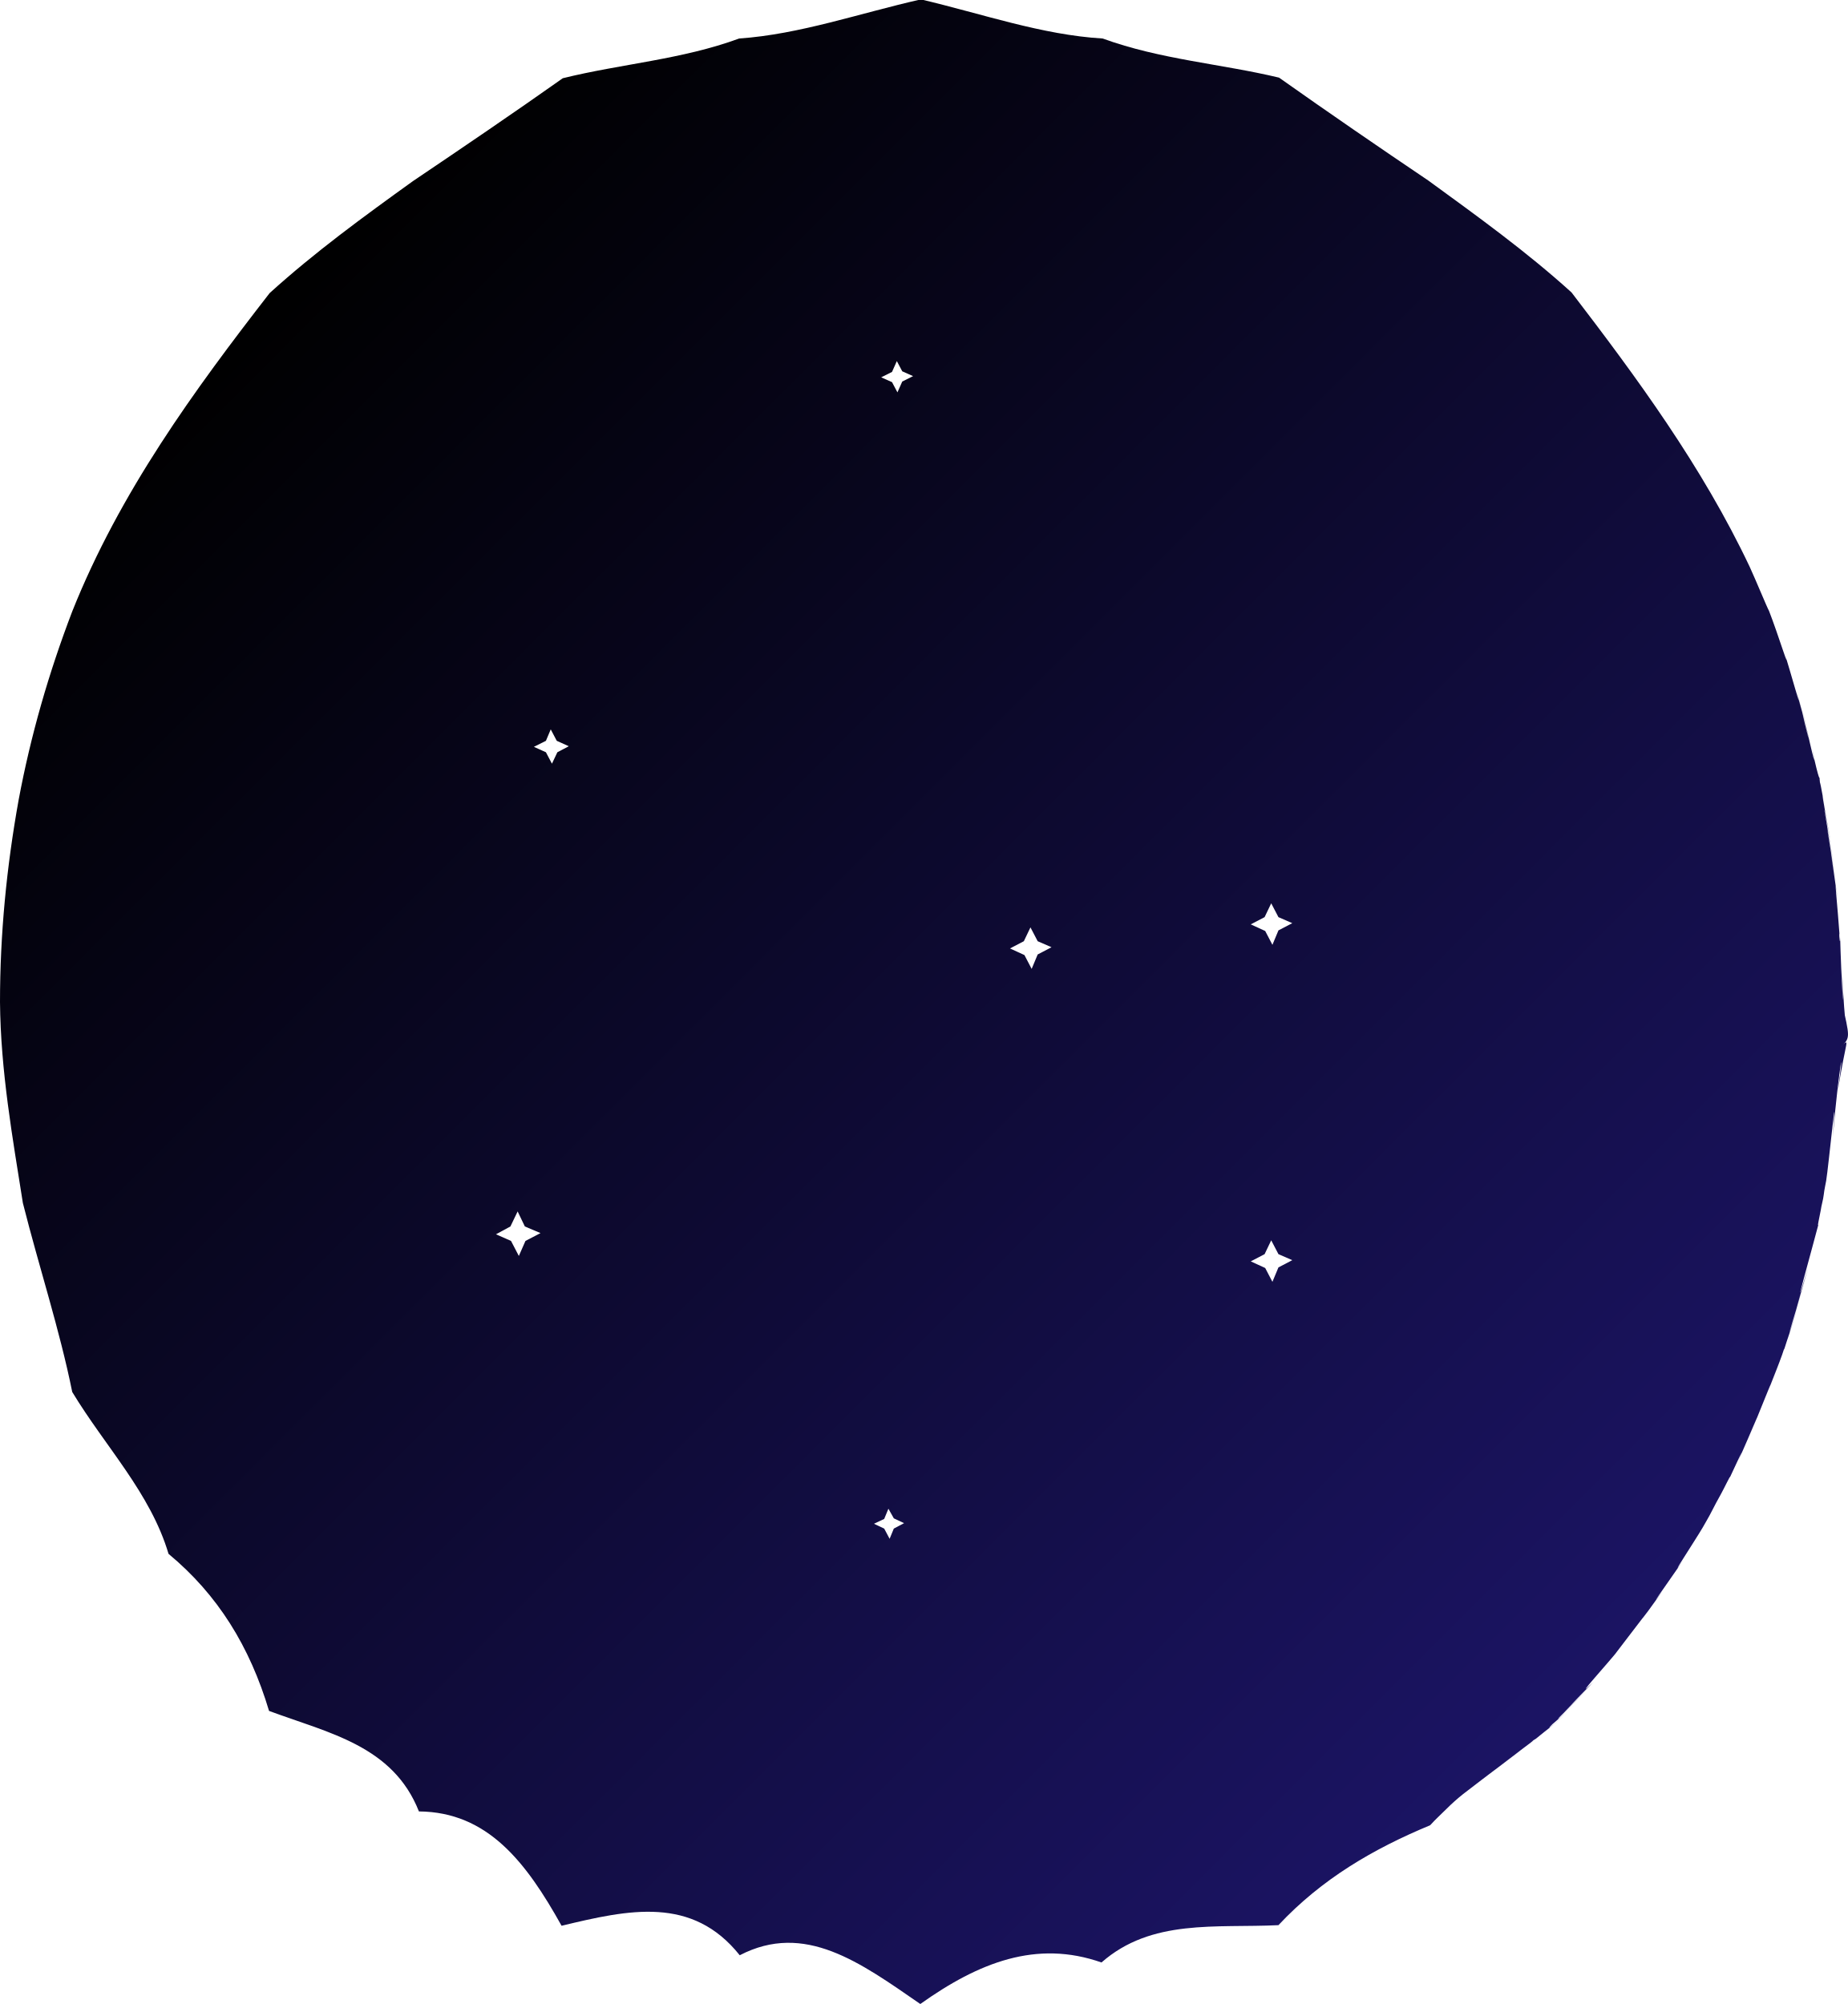
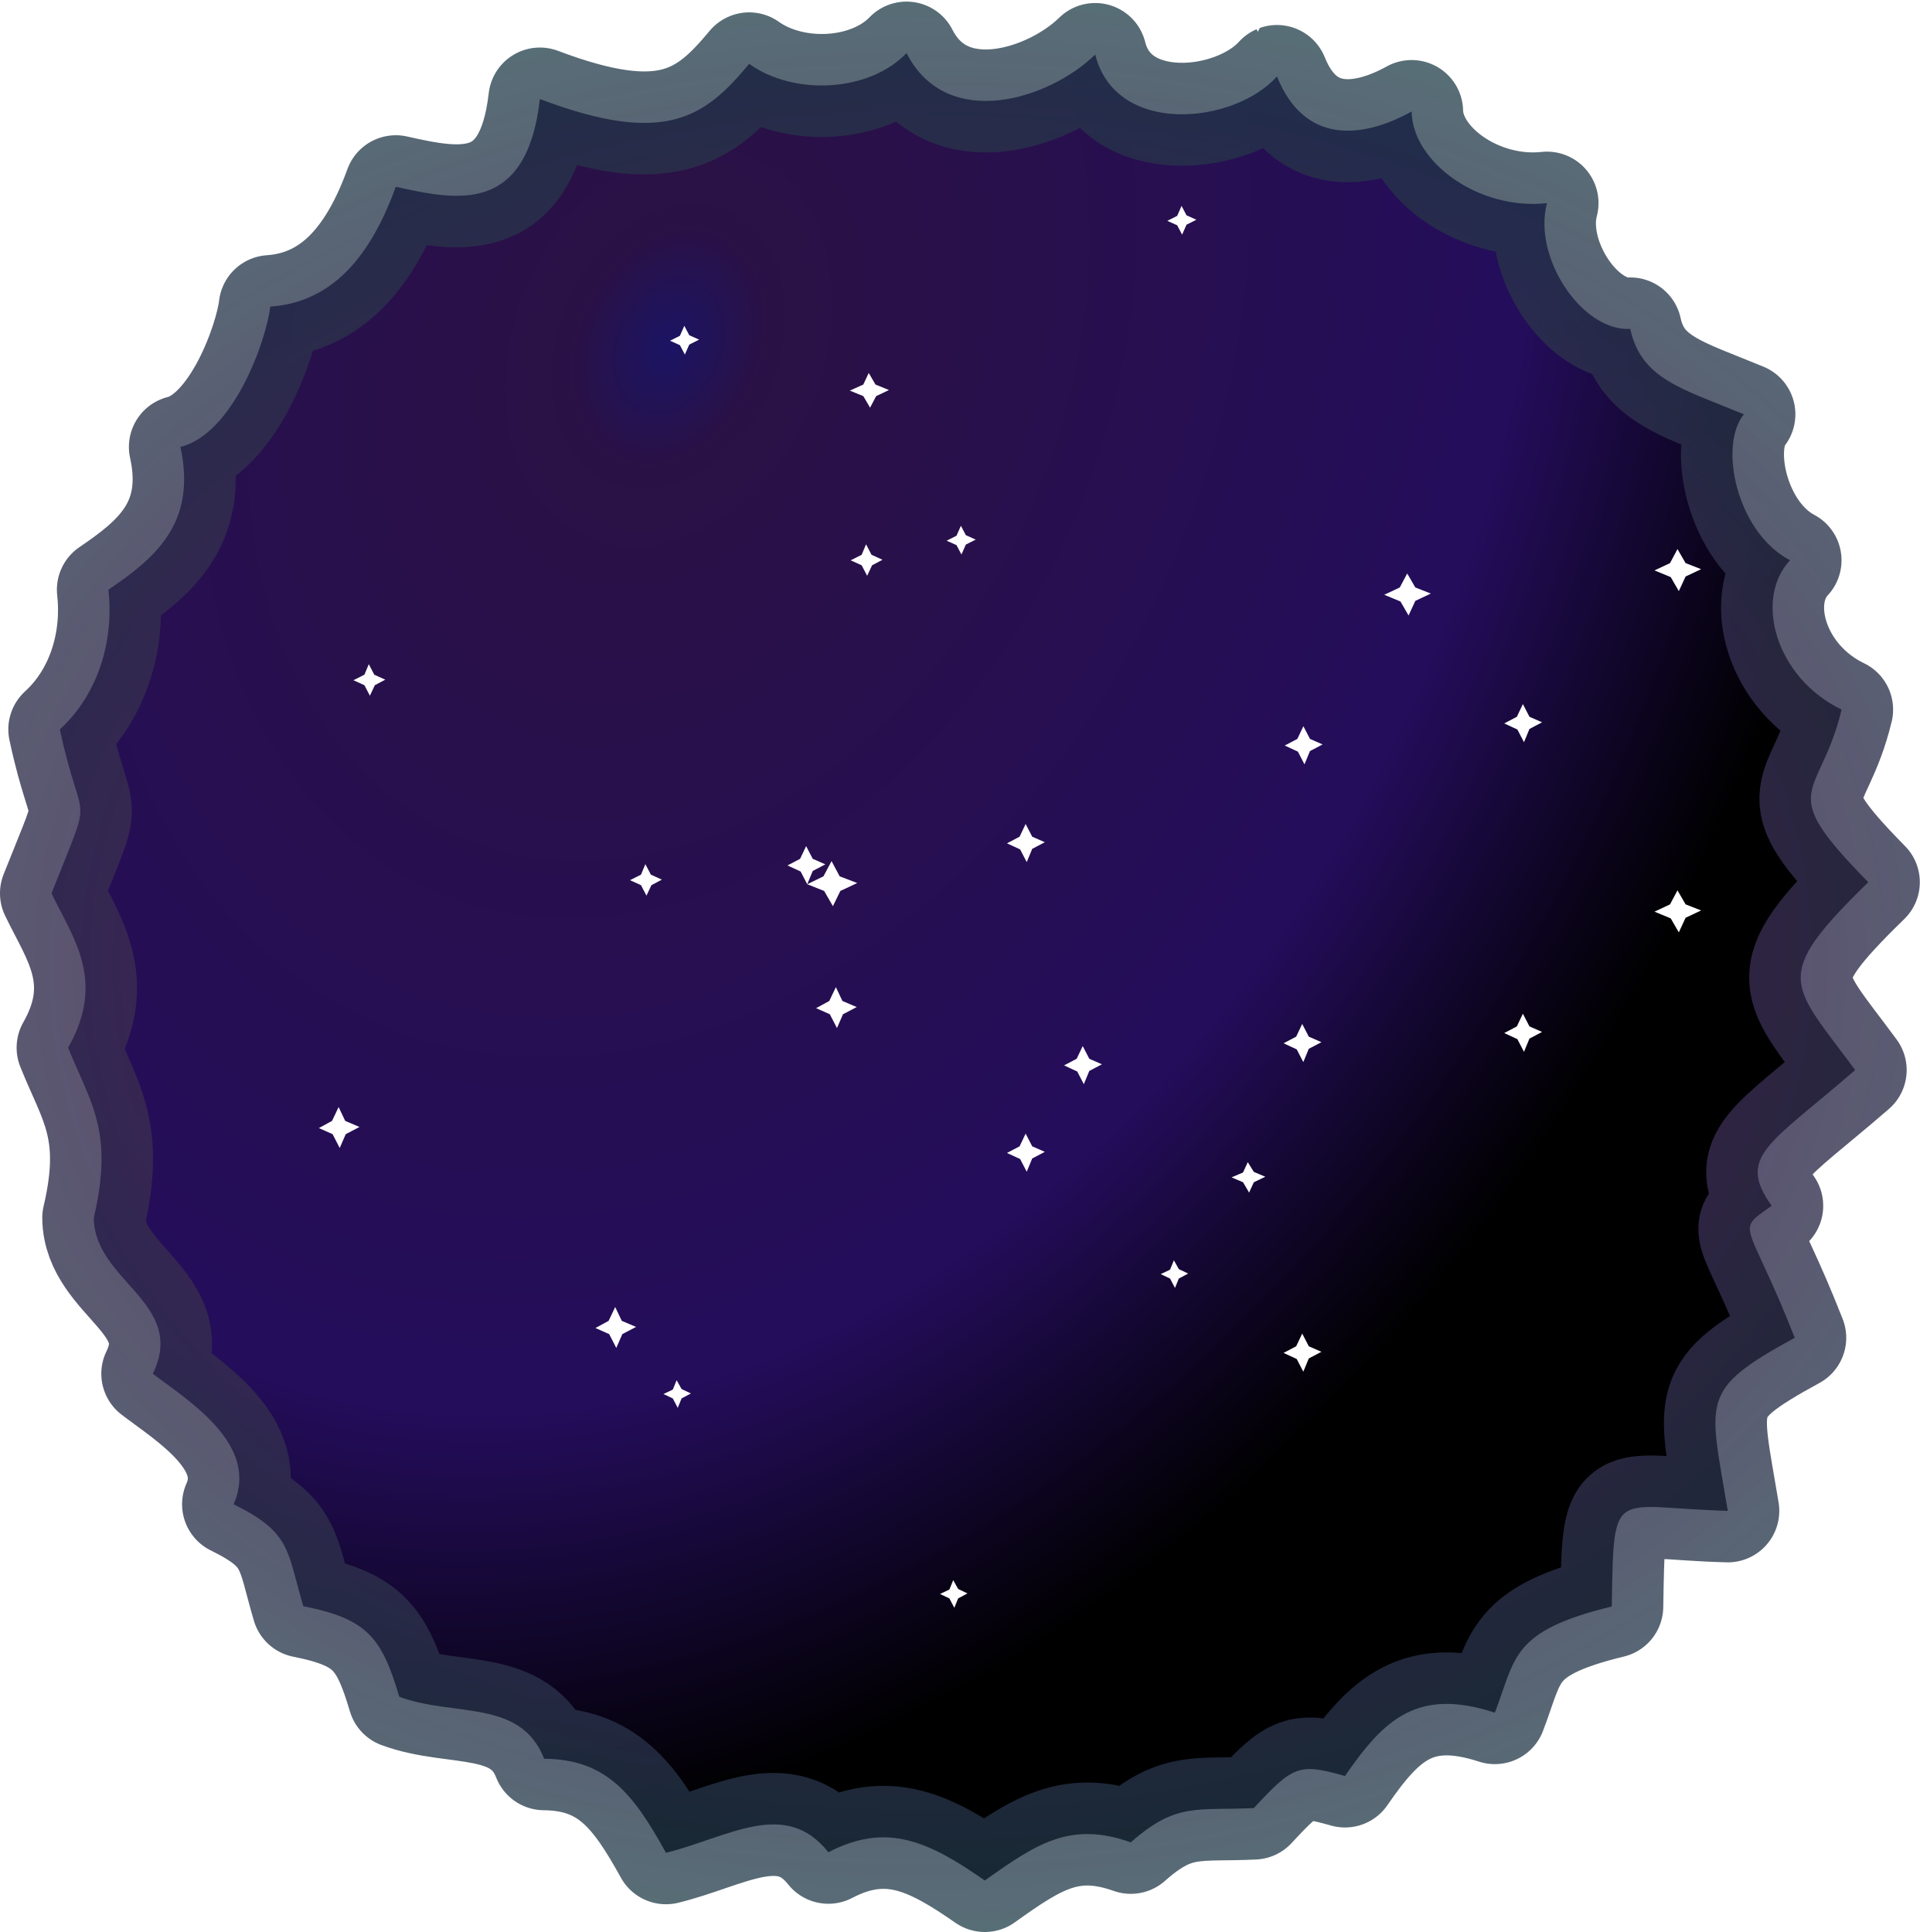
- <svg xmlns="http://www.w3.org/2000/svg" version="1.1" id="Layer_1" x="0px" y="0px" viewBox="0 0 307 333" style="enable-background:new 0 0 307 333;" xml:space="preserve">
-   <style type="text/css">
+ <svg xmlns="http://www.w3.org/2000/svg" xmlns:xlink="http://www.w3.org/1999/xlink" version="1.1" id="Layer_1" x="0px" y="0px" viewBox="0 0 255.022 256.688" xml:space="preserve" width="255.022" height="256.688">
+   <defs id="defs64">
+     <linearGradient gradientTransform="matrix(1,0,0,-1,0,450.5197)" y2="396.98" x2="40.04" y1="171.045" x1="265.975" gradientUnits="userSpaceOnUse" id="linearGradient2966">
+       <stop id="stop2962" style="stop-color:#6d1464;stop-opacity:1" offset="0" />
+       <stop id="stop2964" style="stop-color:#00453b;stop-opacity:0.659" offset="1" />
+     </linearGradient>
+     <linearGradient gradientTransform="matrix(1,0,0,-1,0,450.5197)" y2="396.98" x2="40.04" y1="171.045" x1="265.975" gradientUnits="userSpaceOnUse" id="linearGradient2460">
+       <stop id="stop2456" style="stop-color:#1B1464" offset="0" />
+       <stop offset="0.081" style="stop-color:#2a1145;stop-opacity:1" id="stop2462" />
+       <stop id="stop2464" style="stop-color:#240d5b;stop-opacity:1" offset="0.711" />
+       <stop id="stop2458" style="stop-color:#000000" offset="1" />
+     </linearGradient>
+     <radialGradient xlink:href="#hole_1_" id="radialGradient2426" cx="131.225" cy="101.468" fx="131.225" fy="101.468" r="153.512" gradientTransform="matrix(-0.5744715,1.024857,-0.9463861,-0.5304921,302.6372,15.29065)" gradientUnits="userSpaceOnUse" />
+     <radialGradient xlink:href="#linearGradient2460" id="radialGradient2454" gradientUnits="userSpaceOnUse" gradientTransform="matrix(-0.5371911,1.231317,-0.9143756,-0.4051633,260.6622,-0.7240118)" cx="111.812" cy="140.136" fx="111.812" fy="140.136" r="153.512" />
+     <linearGradient id="linearGradient2601" gradientUnits="userSpaceOnUse" x1="5991.587" y1="-9718.235" x2="6097.547" y2="-9718.235" gradientTransform="matrix(-0.05,0,0,0.05,450.7193,548.5168)">
+       <stop offset="0" style="stop-color:#FFFFFF" id="stop10-0" />
+       <stop offset="1" style="stop-color:#FFFFFF" id="stop12-7" />
+     </linearGradient>
+     <linearGradient id="linearGradient2605" gradientUnits="userSpaceOnUse" x1="88.74" y1="326.485" x2="94.51" y2="326.485" gradientTransform="matrix(1,0,0,-1,0,450.5197)">
+       <stop offset="0" style="stop-color:#FFFFFF" id="stop17-3" />
+       <stop offset="1" style="stop-color:#FFFFFF" id="stop19-9" />
+     </linearGradient>
+     <linearGradient id="linearGradient2609" gradientUnits="userSpaceOnUse" x1="207.84" y1="241.01" x2="214.74" y2="241.01" gradientTransform="matrix(1,0,0,-1,0,450.5197)">
+       <stop offset="0" style="stop-color:#FFFFFF" id="stop24-3" />
+       <stop offset="1" style="stop-color:#FFFFFF" id="stop26-4" />
+     </linearGradient>
+     <linearGradient id="linearGradient2613" gradientUnits="userSpaceOnUse" x1="207.84" y1="297.01" x2="214.74" y2="297.01" gradientTransform="matrix(1,0,0,-1,0,450.5197)">
+       <stop offset="0" style="stop-color:#FFFFFF" id="stop31-5" />
+       <stop offset="1" style="stop-color:#FFFFFF" id="stop33-4" />
+     </linearGradient>
+     <linearGradient id="linearGradient2617" gradientUnits="userSpaceOnUse" x1="167.84" y1="293.01" x2="174.74" y2="293.01" gradientTransform="matrix(1,0,0,-1,0,450.5197)">
+       <stop offset="0" style="stop-color:#FFFFFF" id="stop38-0" />
+       <stop offset="1" style="stop-color:#FFFFFF" id="stop40-3" />
+     </linearGradient>
+     <linearGradient id="linearGradient2621" gradientUnits="userSpaceOnUse" x1="82.38" y1="245.54" x2="89.78" y2="245.54" gradientTransform="matrix(1,0,0,-1,0,450.5197)">
+       <stop offset="0" style="stop-color:#FFFFFF" id="stop45-0" />
+       <stop offset="1" style="stop-color:#FFFFFF" id="stop47-6" />
+     </linearGradient>
+     <linearGradient id="linearGradient2625" gradientUnits="userSpaceOnUse" x1="145.21" y1="197.36" x2="150.19" y2="197.36" gradientTransform="matrix(1,0,0,-1,0,450.5197)">
+       <stop offset="0" style="stop-color:#FFFFFF" id="stop52-6" />
+       <stop offset="1" style="stop-color:#FFFFFF" id="stop54-6" />
+     </linearGradient>
+     <linearGradient xlink:href="#SVGID_1_" id="linearGradient2656" gradientUnits="userSpaceOnUse" gradientTransform="matrix(-0.05,0,0,0.05,450.7193,548.5168)" x1="5991.587" y1="-9718.235" x2="6097.547" y2="-9718.235" />
+     <linearGradient xlink:href="#SVGID_2_" id="linearGradient2658" gradientUnits="userSpaceOnUse" gradientTransform="matrix(1,0,0,-1,0,450.5197)" x1="88.74" y1="326.485" x2="94.51" y2="326.485" />
+     <linearGradient xlink:href="#SVGID_3_" id="linearGradient2660" gradientUnits="userSpaceOnUse" gradientTransform="matrix(1,0,0,-1,0,450.5197)" x1="207.84" y1="241.01" x2="214.74" y2="241.01" />
+     <linearGradient xlink:href="#SVGID_4_" id="linearGradient2662" gradientUnits="userSpaceOnUse" gradientTransform="matrix(1,0,0,-1,0,450.5197)" x1="207.84" y1="297.01" x2="214.74" y2="297.01" />
+     <linearGradient xlink:href="#SVGID_5_" id="linearGradient2664" gradientUnits="userSpaceOnUse" gradientTransform="matrix(1,0,0,-1,0,450.5197)" x1="167.84" y1="293.01" x2="174.74" y2="293.01" />
+     <linearGradient xlink:href="#SVGID_6_" id="linearGradient2666" gradientUnits="userSpaceOnUse" gradientTransform="matrix(1,0,0,-1,0,450.5197)" x1="82.38" y1="245.54" x2="89.78" y2="245.54" />
+     <linearGradient xlink:href="#SVGID_7_" id="linearGradient2668" gradientUnits="userSpaceOnUse" gradientTransform="matrix(1,0,0,-1,0,450.5197)" x1="145.21" y1="197.36" x2="150.19" y2="197.36" />
+     <linearGradient xlink:href="#SVGID_1_" id="linearGradient2760" gradientUnits="userSpaceOnUse" gradientTransform="matrix(-0.05,0,0,0.05,450.7193,548.5168)" x1="5991.587" y1="-9718.235" x2="6097.547" y2="-9718.235" />
+     <linearGradient xlink:href="#SVGID_2_" id="linearGradient2762" gradientUnits="userSpaceOnUse" gradientTransform="matrix(1,0,0,-1,0,450.5197)" x1="88.74" y1="326.485" x2="94.51" y2="326.485" />
+     <linearGradient xlink:href="#SVGID_3_" id="linearGradient2764" gradientUnits="userSpaceOnUse" gradientTransform="matrix(1,0,0,-1,0,450.5197)" x1="207.84" y1="241.01" x2="214.74" y2="241.01" />
+     <linearGradient xlink:href="#SVGID_4_" id="linearGradient2766" gradientUnits="userSpaceOnUse" gradientTransform="matrix(1,0,0,-1,0,450.5197)" x1="207.84" y1="297.01" x2="214.74" y2="297.01" />
+     <linearGradient xlink:href="#SVGID_5_" id="linearGradient2768" gradientUnits="userSpaceOnUse" gradientTransform="matrix(1,0,0,-1,0,450.5197)" x1="167.84" y1="293.01" x2="174.74" y2="293.01" />
+     <linearGradient xlink:href="#SVGID_6_" id="linearGradient2770" gradientUnits="userSpaceOnUse" gradientTransform="matrix(1,0,0,-1,0,450.5197)" x1="82.38" y1="245.54" x2="89.78" y2="245.54" />
+     <linearGradient xlink:href="#SVGID_7_" id="linearGradient2772" gradientUnits="userSpaceOnUse" gradientTransform="matrix(1,0,0,-1,0,450.5197)" x1="145.21" y1="197.36" x2="150.19" y2="197.36" />
+     <linearGradient xlink:href="#linearGradient2601" id="linearGradient2864" gradientUnits="userSpaceOnUse" gradientTransform="matrix(-0.05,0,0,0.05,450.7193,548.5168)" x1="5991.587" y1="-9718.235" x2="6097.547" y2="-9718.235" />
+     <linearGradient xlink:href="#linearGradient2605" id="linearGradient2866" gradientUnits="userSpaceOnUse" gradientTransform="matrix(1,0,0,-1,0,450.5197)" x1="88.74" y1="326.485" x2="94.51" y2="326.485" />
+     <linearGradient xlink:href="#linearGradient2609" id="linearGradient2868" gradientUnits="userSpaceOnUse" gradientTransform="matrix(1,0,0,-1,0,450.5197)" x1="207.84" y1="241.01" x2="214.74" y2="241.01" />
+     <linearGradient xlink:href="#linearGradient2613" id="linearGradient2870" gradientUnits="userSpaceOnUse" gradientTransform="matrix(1,0,0,-1,0,450.5197)" x1="207.84" y1="297.01" x2="214.74" y2="297.01" />
+     <linearGradient xlink:href="#linearGradient2617" id="linearGradient2872" gradientUnits="userSpaceOnUse" gradientTransform="matrix(1,0,0,-1,0,450.5197)" x1="167.84" y1="293.01" x2="174.74" y2="293.01" />
+     <linearGradient xlink:href="#linearGradient2621" id="linearGradient2874" gradientUnits="userSpaceOnUse" gradientTransform="matrix(1,0,0,-1,0,450.5197)" x1="82.38" y1="245.54" x2="89.78" y2="245.54" />
+     <linearGradient xlink:href="#linearGradient2625" id="linearGradient2876" gradientUnits="userSpaceOnUse" gradientTransform="matrix(1,0,0,-1,0,450.5197)" x1="145.21" y1="197.36" x2="150.19" y2="197.36" />
+     <linearGradient xlink:href="#linearGradient2601" id="linearGradient2878" gradientUnits="userSpaceOnUse" gradientTransform="matrix(-0.05,0,0,0.05,450.7193,548.5168)" x1="5991.587" y1="-9718.235" x2="6097.547" y2="-9718.235" />
+     <linearGradient xlink:href="#linearGradient2605" id="linearGradient2880" gradientUnits="userSpaceOnUse" gradientTransform="matrix(1,0,0,-1,0,450.5197)" x1="88.74" y1="326.485" x2="94.51" y2="326.485" />
+     <linearGradient xlink:href="#linearGradient2609" id="linearGradient2882" gradientUnits="userSpaceOnUse" gradientTransform="matrix(1,0,0,-1,0,450.5197)" x1="207.84" y1="241.01" x2="214.74" y2="241.01" />
+     <linearGradient xlink:href="#linearGradient2613" id="linearGradient2884" gradientUnits="userSpaceOnUse" gradientTransform="matrix(1,0,0,-1,0,450.5197)" x1="207.84" y1="297.01" x2="214.74" y2="297.01" />
+     <linearGradient xlink:href="#linearGradient2617" id="linearGradient2886" gradientUnits="userSpaceOnUse" gradientTransform="matrix(1,0,0,-1,0,450.5197)" x1="167.84" y1="293.01" x2="174.74" y2="293.01" />
+     <linearGradient xlink:href="#linearGradient2621" id="linearGradient2888" gradientUnits="userSpaceOnUse" gradientTransform="matrix(1,0,0,-1,0,450.5197)" x1="82.38" y1="245.54" x2="89.78" y2="245.54" />
+     <linearGradient xlink:href="#linearGradient2625" id="linearGradient2890" gradientUnits="userSpaceOnUse" gradientTransform="matrix(1,0,0,-1,0,450.5197)" x1="145.21" y1="197.36" x2="150.19" y2="197.36" />
+     <linearGradient id="linearGradient3002" gradientUnits="userSpaceOnUse" x1="265.975" y1="171.045" x2="40.04" y2="396.98" gradientTransform="matrix(1,0,0,-1,0,450.5197)">
+       <stop offset="0" style="stop-color:#1B1464" id="stop4-4" />
+       <stop offset="1" style="stop-color:#000000" id="stop6-7" />
+     </linearGradient>
+     <radialGradient xlink:href="#linearGradient2966" id="radialGradient3052" gradientUnits="userSpaceOnUse" gradientTransform="matrix(1.392536,-0.0101614,0.00766327,1.0666,-107.7996,-14.5507)" cx="153.512" cy="167.117" fx="153.512" fy="167.117" r="160.363" />
+   </defs>
+   <style type="text/css" id="style2">
	.st0{fill:url(#hole_1_);}
	.st1{fill:url(#SVGID_1_);}
	.st2{fill:url(#SVGID_2_);}
	.st3{fill:url(#SVGID_3_);}
	.st4{fill:url(#SVGID_4_);}
	.st5{fill:url(#SVGID_5_);}
	.st6{fill:url(#SVGID_6_);}
	.st7{fill:url(#SVGID_7_);}
</style>
-   <g id="wormhole">
-     <linearGradient id="hole_1_" gradientUnits="userSpaceOnUse" x1="265.975" y1="171.045" x2="40.04" y2="396.98" gradientTransform="matrix(1 0 0 -1 0 450.5197)">
-       <stop offset="0" style="stop-color:#1B1464" />
-       <stop offset="1" style="stop-color:#000000" />
-     </linearGradient>
-     <path id="hole" class="st0" d="M306,166.4c1.3,6,1.5,6-0.2,7.6c1.7-1.6,0.9-1.5-0.5,7.5c1.3-9.1,0.3-5.3-0.8,7.4   c0.9-11.7-0.7,4.9-1.1,7.3c-0.1,0.6-0.3,1.4-0.4,2.3s-0.4,1.8-0.5,2.6c-0.3,1.6-0.6,2.8-0.4,2.4c-0.6,2.4-5.2,18.8-1.7,7.1   c-3.5,12.2-3.5,12.2,0.1,0c-3.7,12.3-4.1,13.8-1.7,6.1c-2.4,7.7-2.4,7.7-0.2,0.8c-2.2,6.8-2.2,6.8-0.7,2.1l-1.5,4.7v-0.3   c0,0.3,0,0.3-2.5,7c2.5-6.7,2.5-6.7-0.5,1.1c3-7.8,2.7-6.9-1.9,4.8c4.6-11.7,2.5-6.5-1.3,2.9c3.6-8.9,0.7-1.7-1.4,2.9   c1.4-3.3-0.3,0.5-1.4,2.8c0.2-0.6-1,1.9-1.5,2.8s-1,1.8-1.5,2.8s-1,1.8-1.5,2.7c-1.1,1.9-6.3,9.8-3.2,5.4c-4.1,5.9-5.9,8.4-3.5,5.2   c-2.5,3.5-2.6,3.6-3.7,5c0.5-0.6,0.6-0.8,0,0s-5.3,6.9-3.8,5c-1.7,2.1-1.2,1.5,0.4-0.5c-1.5,2-8.3,9.4-4.5,5.7   c-5,5.1-4.3,4.5,0.3-0.3c-4.6,4.9-9.4,9.4-2.8,3.5c-6.7,6-5.3,4.7,1.5-1.9c-7.1,7-8.3,8-2.5,3.2c-5.8,4.8-5.9,4.8-1.1,0.9l-4.8,3.9   l-0.8,0.5c0.8-0.5,0.7-0.4-5.3,4.1c6-4.5,3.9-2.9-3,2.3c6.3-4.8-2,1.5-3,2.3s-1.9,1.6-2.8,2.5s-1.8,1.7-2.7,2.7   c-9.4,3.9-18,8.9-25.2,16.6c-10.4,0.5-21.1-1.1-29.4,6.2c-10.8-3.8-20.4,0-30.1,6.9c-10-6.9-19.2-13.7-30-8.1   c-7.9-9.9-18.4-7.6-29.6-4.9c-5.9-10.6-12.3-18.9-23.7-19c-4.3-10.9-14.9-13-24.9-16.7c-3.2-10.7-8.5-19.3-16.7-26.1   C25,248.1,17.5,240.4,12,231.3c-2.1-10.4-5.5-20.7-8.2-31.4C2.1,189.1,0.1,178,0,166.5c0-11.3,1.1-22.5,3.1-33.6   c2-10.7,5-21.1,8.9-31.3c7.9-19.8,20.3-36.8,32.8-52.9c7.5-6.8,15.6-12.7,23.8-18.6c8.3-5.6,16.7-11.3,24.9-17.1   c9.7-2.4,19.8-3.1,29.3-6.6c10.1-0.7,20-4.2,30.2-6.5c10.2,2.4,20.1,5.9,30.2,6.5c9.6,3.5,19.7,4.2,29.3,6.5   c8.2,5.8,16.5,11.5,24.8,17.1c8.1,5.9,16.3,11.8,23.8,18.6c10.8,14.1,21.7,28.9,29.6,45.6c1.1,2.4,2.9,6.8,3.2,7.3   c0.7,1.8,1.7,4.7,2.3,6.5s0.9,2.5,0.2,0.2c1,3.2,3.4,11.8,2,6.4c1.8,6.8,2,7.6,0.2,0.5c1.8,7.3,2.7,11.3,0.8,2.6   c2,9.1,2.7,11.6,1.2,4.4c1.5,7.3,1.5,7.3-0.1-0.2c1.6,7.6,1.8,7.5,1.8,7.3c0,0.2,0,0.2,0.1,1.2c-0.1-1,0-0.4,1.2,6   c-1.2-6.5-1.1-5.3,0.6,3.7c-1.7-8.9-1.3-6.5,0.5,3.7c-1.8-10-1.2-6.6,0.3,2.8c-1.5-9-0.7-4.4,0.3,2.8c-0.8-6.3,0.1,2.5,0.3,5.7   c-0.1,0.3,0.2,2.8,0.1-0.1c0.2,8.2,0.8,17.1,0.3,5.7C306.5,172.2,307.2,172.4,306,166.4z" />
-     <g id="stars">
-       <linearGradient id="SVGID_1_" gradientUnits="userSpaceOnUse" x1="5991.587" y1="-9718.235" x2="6097.547" y2="-9718.235" gradientTransform="matrix(-5.000000e-02 0 0 5.000000e-02 450.7193 548.5168)">
-         <stop offset="0" style="stop-color:#FFFFFF" />
-         <stop offset="1" style="stop-color:#FFFFFF" />
-       </linearGradient>
-       <polygon class="st1" points="148.2,61.8 149,60 149.9,61.7 151.7,62.5 149.9,63.4 149.1,65.2 148.2,63.5 146.4,62.7   " />
-       <linearGradient id="SVGID_2_" gradientUnits="userSpaceOnUse" x1="88.74" y1="326.485" x2="94.51" y2="326.485" gradientTransform="matrix(1 0 0 -1 0 450.5197)">
-         <stop offset="0" style="stop-color:#FFFFFF" />
-         <stop offset="1" style="stop-color:#FFFFFF" />
-       </linearGradient>
-       <polygon class="st2" points="92.6,125 91.7,126.9 90.7,125 88.7,124.1 90.7,123.1 91.5,121.2 92.5,123.1 94.5,124   " />
-       <linearGradient id="SVGID_3_" gradientUnits="userSpaceOnUse" x1="207.84" y1="241.01" x2="214.74" y2="241.01" gradientTransform="matrix(1 0 0 -1 0 450.5197)">
-         <stop offset="0" style="stop-color:#FFFFFF" />
-         <stop offset="1" style="stop-color:#FFFFFF" />
-       </linearGradient>
-       <polygon class="st3" points="212.4,210.6 211.4,213 210.2,210.7 207.8,209.6 210.1,208.4 211.2,206.1 212.4,208.4 214.7,209.4       " />
-       <linearGradient id="SVGID_4_" gradientUnits="userSpaceOnUse" x1="207.84" y1="297.01" x2="214.74" y2="297.01" gradientTransform="matrix(1 0 0 -1 0 450.5197)">
-         <stop offset="0" style="stop-color:#FFFFFF" />
-         <stop offset="1" style="stop-color:#FFFFFF" />
-       </linearGradient>
-       <polygon class="st4" points="212.4,154.6 211.4,157 210.2,154.7 207.8,153.6 210.1,152.4 211.2,150.1 212.4,152.4 214.7,153.4       " />
-       <linearGradient id="SVGID_5_" gradientUnits="userSpaceOnUse" x1="167.84" y1="293.01" x2="174.74" y2="293.01" gradientTransform="matrix(1 0 0 -1 0 450.5197)">
-         <stop offset="0" style="stop-color:#FFFFFF" />
-         <stop offset="1" style="stop-color:#FFFFFF" />
-       </linearGradient>
-       <polygon class="st5" points="172.4,158.6 171.4,161 170.2,158.7 167.8,157.6 170.1,156.4 171.2,154.1 172.4,156.4 174.7,157.4       " />
-       <linearGradient id="SVGID_6_" gradientUnits="userSpaceOnUse" x1="82.38" y1="245.54" x2="89.78" y2="245.54" gradientTransform="matrix(1 0 0 -1 0 450.5197)">
-         <stop offset="0" style="stop-color:#FFFFFF" />
-         <stop offset="1" style="stop-color:#FFFFFF" />
-       </linearGradient>
-       <polygon class="st6" points="87.3,206.2 86.2,208.7 84.9,206.2 82.4,205.1 84.8,203.8 86,201.3 87.2,203.8 89.8,204.9   " />
-       <linearGradient id="SVGID_7_" gradientUnits="userSpaceOnUse" x1="145.21" y1="197.36" x2="150.19" y2="197.36" gradientTransform="matrix(1 0 0 -1 0 450.5197)">
-         <stop offset="0" style="stop-color:#FFFFFF" />
-         <stop offset="1" style="stop-color:#FFFFFF" />
-       </linearGradient>
-       <polygon class="st7" points="148.5,254 147.8,255.7 146.9,254 145.2,253.2 146.9,252.4 147.6,250.7 148.5,252.3 150.2,253.1   " />
+   <g id="wormhole" transform="translate(16.37605,-34.14574)">
+     <linearGradient id="hole_1_" gradientUnits="userSpaceOnUse" x1="265.975" y1="171.045" x2="40.04" y2="396.98" gradientTransform="matrix(1,0,0,-1,0,450.5197)">
+       <stop offset="0" style="stop-color:#1B1464" id="stop4" />
+       <stop offset="1" style="stop-color:#000000" id="stop6" />
+     </linearGradient>
+     <path id="hole" class="st0" d="m 228.255,128.424 c -8.769,-4.236 -11.674,-14.695 -6.852,-19.84 -7.136,-3.761 -9.51,-15.282 -6.13,-19.393 -8.21,-3.405 -13.633,-4.659 -15.091,-11.344 -6.433,0.344 -12.988,-9.519 -11.06,-16.712 -9.026,0.993 -17.87,-5.417 -17.985,-12.171 -6.621,3.661 -14.252,4.363 -17.883,-4.656 -5.758,6.39 -21.417,7.956 -24.147,-2.92 -5.981,5.888 -19.672,10.365 -25.062,-0.189 -5.021,5.215 -14.928,5.692 -20.906,1.432 -5.867,7.066 -11.115,10.995 -27.797,4.672 -1.775,15.495 -11.222,13.416 -19.141,11.653 -3.799,10.485 -9.316,15.413 -16.678,15.927 -0.496,4.385 -4.863,16.881 -11.934,18.644 2.251,10.221 -3.516,14.856 -9.566,18.969 0.708,6.148 -0.985,13.559 -6.452,18.554 2.974,13.9 4.652,7.236 -1.107,21.781 2.794,5.844 7.303,11.555 2.209,20.514 2.906,7.238 6.135,11.002 3.408,22.602 0.073,8.448 12.421,11.314 7.842,20.713 4.514,3.463 14.29,9.337 10.73,17.344 7.645,3.753 7.074,6.122 9.26,13.541 8.523,1.697 10.417,4.172 12.75,12.032 7.289,2.718 16.107,0.23 19.241,8.237 8.31,0.073 11.884,4.705 16.184,12.491 8.164,-1.983 15.817,-7.338 21.576,-0.065 7.872,-4.114 13.487,-1.317 20.777,3.751 7.07,-5.069 11.523,-7.86 19.395,-5.069 6.05,-5.362 8.759,-4.187 16.339,-4.554 5.248,-5.656 5.998,-5.994 12.112,-4.263 5.22,-7.587 9.652,-11.753 19.908,-8.416 2.8,-7.287 2.136,-10.855 15.529,-14.101 0.276,-16.258 -0.048,-13.126 15.41,-12.708 -2.464,-14.913 -3.876,-16.008 8.894,-22.994 -6.257,-15.965 -8.095,-13.978 -3.058,-17.535 -4.745,-6.6 -0.216,-8.22 11.086,-18.038 -8.529,-11.587 -11.325,-12.235 1.746,-24.959 -12.599,-12.791 -6.452,-10.796 -3.549,-22.933 z" style="fill:url(#radialGradient2454);fill-opacity:1;stroke:url(#radialGradient3052);stroke-width:13.684;stroke-linejoin:round;stroke-miterlimit:4;stroke-dasharray:none;stroke-opacity:0.985" />
+     <g id="stars" transform="matrix(0.7289164,0,0,0.7345896,-34.08239,33.35885)">
+       <linearGradient id="SVGID_1_" gradientUnits="userSpaceOnUse" x1="5991.587" y1="-9718.235" x2="6097.547" y2="-9718.235" gradientTransform="matrix(-0.05,0,0,0.05,450.7193,548.5168)">
+         <stop offset="0" style="stop-color:#FFFFFF" id="stop10" />
+         <stop offset="1" style="stop-color:#FFFFFF" id="stop12" />
+       </linearGradient>
+       <polygon class="st1" points="148.2,63.5 146.4,62.7 148.2,61.8 149,60 149.9,61.7 151.7,62.5 149.9,63.4 149.1,65.2 " id="polygon15" style="fill:url(#linearGradient2760)" />
+       <linearGradient id="SVGID_2_" gradientUnits="userSpaceOnUse" x1="88.74" y1="326.485" x2="94.51" y2="326.485" gradientTransform="matrix(1,0,0,-1,0,450.5197)">
+         <stop offset="0" style="stop-color:#FFFFFF" id="stop17" />
+         <stop offset="1" style="stop-color:#FFFFFF" id="stop19" />
+       </linearGradient>
+       <polygon class="st2" points="92.5,123.1 94.5,124 92.6,125 91.7,126.9 90.7,125 88.7,124.1 90.7,123.1 91.5,121.2 " id="polygon22" style="fill:url(#linearGradient2762)" />
+       <linearGradient id="SVGID_3_" gradientUnits="userSpaceOnUse" x1="207.84" y1="241.01" x2="214.74" y2="241.01" gradientTransform="matrix(1,0,0,-1,0,450.5197)">
+         <stop offset="0" style="stop-color:#FFFFFF" id="stop24" />
+         <stop offset="1" style="stop-color:#FFFFFF" id="stop26" />
+       </linearGradient>
+       <polygon class="st3" points="212.4,208.4 214.7,209.4 212.4,210.6 211.4,213 210.2,210.7 207.8,209.6 210.1,208.4 211.2,206.1 " id="polygon29" style="fill:url(#linearGradient2764)" />
+       <linearGradient id="SVGID_4_" gradientUnits="userSpaceOnUse" x1="207.84" y1="297.01" x2="214.74" y2="297.01" gradientTransform="matrix(1,0,0,-1,0,450.5197)">
+         <stop offset="0" style="stop-color:#FFFFFF" id="stop31" />
+         <stop offset="1" style="stop-color:#FFFFFF" id="stop33" />
+       </linearGradient>
+       <polygon class="st4" points="212.4,152.4 214.7,153.4 212.4,154.6 211.4,157 210.2,154.7 207.8,153.6 210.1,152.4 211.2,150.1 " id="polygon36" style="fill:url(#linearGradient2766)" />
+       <linearGradient id="SVGID_5_" gradientUnits="userSpaceOnUse" x1="167.84" y1="293.01" x2="174.74" y2="293.01" gradientTransform="matrix(1,0,0,-1,0,450.5197)">
+         <stop offset="0" style="stop-color:#FFFFFF" id="stop38" />
+         <stop offset="1" style="stop-color:#FFFFFF" id="stop40" />
+       </linearGradient>
+       <polygon class="st5" points="172.4,156.4 174.7,157.4 172.4,158.6 171.4,161 170.2,158.7 167.8,157.6 170.1,156.4 171.2,154.1 " id="polygon43" style="fill:url(#linearGradient2768)" />
+       <linearGradient id="SVGID_6_" gradientUnits="userSpaceOnUse" x1="82.38" y1="245.54" x2="89.78" y2="245.54" gradientTransform="matrix(1,0,0,-1,0,450.5197)">
+         <stop offset="0" style="stop-color:#FFFFFF" id="stop45" />
+         <stop offset="1" style="stop-color:#FFFFFF" id="stop47" />
+       </linearGradient>
+       <polygon class="st6" points="87.2,203.8 89.8,204.9 87.3,206.2 86.2,208.7 84.9,206.2 82.4,205.1 84.8,203.8 86,201.3 " id="polygon50" style="fill:url(#linearGradient2770)" />
+       <linearGradient id="SVGID_7_" gradientUnits="userSpaceOnUse" x1="145.21" y1="197.36" x2="150.19" y2="197.36" gradientTransform="matrix(1,0,0,-1,0,450.5197)">
+         <stop offset="0" style="stop-color:#FFFFFF" id="stop52" />
+         <stop offset="1" style="stop-color:#FFFFFF" id="stop54" />
+       </linearGradient>
+       <polygon class="st7" points="148.5,252.3 150.2,253.1 148.5,254 147.8,255.7 146.9,254 145.2,253.2 146.9,252.4 147.6,250.7 " id="polygon57" style="fill:url(#linearGradient2772)" />
+     </g>
+     <g transform="matrix(0.7289164,0,0,0.7345896,31.9701,17.42791)" id="stars-2">
+       <linearGradient id="linearGradient2499" gradientUnits="userSpaceOnUse" x1="5991.587" y1="-9718.235" x2="6097.547" y2="-9718.235" gradientTransform="matrix(-0.05,0,0,0.05,450.7193,548.5168)">
+         <stop offset="0" style="stop-color:#FFFFFF" id="stop2495" />
+         <stop offset="1" style="stop-color:#FFFFFF" id="stop2497" />
+       </linearGradient>
+       <polygon class="st1" points="149.9,61.7 151.7,62.5 149.9,63.4 149.1,65.2 148.2,63.5 146.4,62.7 148.2,61.8 149,60 " id="polygon15-8" style="fill:url(#linearGradient2656)" />
+       <linearGradient id="linearGradient2506" gradientUnits="userSpaceOnUse" x1="88.74" y1="326.485" x2="94.51" y2="326.485" gradientTransform="matrix(1,0,0,-1,0,450.5197)">
+         <stop offset="0" style="stop-color:#FFFFFF" id="stop2502" />
+         <stop offset="1" style="stop-color:#FFFFFF" id="stop2504" />
+       </linearGradient>
+       <polygon class="st2" points="90.7,125 88.7,124.1 90.7,123.1 91.5,121.2 92.5,123.1 94.5,124 92.6,125 91.7,126.9 " id="polygon22-1" style="fill:url(#linearGradient2658)" />
+       <linearGradient id="linearGradient2513" gradientUnits="userSpaceOnUse" x1="207.84" y1="241.01" x2="214.74" y2="241.01" gradientTransform="matrix(1,0,0,-1,0,450.5197)">
+         <stop offset="0" style="stop-color:#FFFFFF" id="stop2509" />
+         <stop offset="1" style="stop-color:#FFFFFF" id="stop2511" />
+       </linearGradient>
+       <polygon class="st3" points="210.2,210.7 207.8,209.6 210.1,208.4 211.2,206.1 212.4,208.4 214.7,209.4 212.4,210.6 211.4,213 " id="polygon29-2" style="fill:url(#linearGradient2660)" />
+       <linearGradient id="linearGradient2520" gradientUnits="userSpaceOnUse" x1="207.84" y1="297.01" x2="214.74" y2="297.01" gradientTransform="matrix(1,0,0,-1,0,450.5197)">
+         <stop offset="0" style="stop-color:#FFFFFF" id="stop2516" />
+         <stop offset="1" style="stop-color:#FFFFFF" id="stop2518" />
+       </linearGradient>
+       <polygon class="st4" points="210.2,154.7 207.8,153.6 210.1,152.4 211.2,150.1 212.4,152.4 214.7,153.4 212.4,154.6 211.4,157 " id="polygon36-9" style="fill:url(#linearGradient2662)" />
+       <linearGradient id="linearGradient2527" gradientUnits="userSpaceOnUse" x1="167.84" y1="293.01" x2="174.74" y2="293.01" gradientTransform="matrix(1,0,0,-1,0,450.5197)">
+         <stop offset="0" style="stop-color:#FFFFFF" id="stop2523" />
+         <stop offset="1" style="stop-color:#FFFFFF" id="stop2525" />
+       </linearGradient>
+       <polygon class="st5" points="170.2,158.7 167.8,157.6 170.1,156.4 171.2,154.1 172.4,156.4 174.7,157.4 172.4,158.6 171.4,161 " id="polygon43-8" style="fill:url(#linearGradient2664)" />
+       <linearGradient id="linearGradient2534" gradientUnits="userSpaceOnUse" x1="82.38" y1="245.54" x2="89.78" y2="245.54" gradientTransform="matrix(1,0,0,-1,0,450.5197)">
+         <stop offset="0" style="stop-color:#FFFFFF" id="stop2530" />
+         <stop offset="1" style="stop-color:#FFFFFF" id="stop2532" />
+       </linearGradient>
+       <polygon class="st6" points="84.9,206.2 82.4,205.1 84.8,203.8 86,201.3 87.2,203.8 89.8,204.9 87.3,206.2 86.2,208.7 " id="polygon50-7" style="fill:url(#linearGradient2666)" />
+       <linearGradient id="linearGradient2541" gradientUnits="userSpaceOnUse" x1="145.21" y1="197.36" x2="150.19" y2="197.36" gradientTransform="matrix(1,0,0,-1,0,450.5197)">
+         <stop offset="0" style="stop-color:#FFFFFF" id="stop2537" />
+         <stop offset="1" style="stop-color:#FFFFFF" id="stop2539" />
+       </linearGradient>
+       <polygon class="st7" points="146.9,254 145.2,253.2 146.9,252.4 147.6,250.7 148.5,252.3 150.2,253.1 148.5,254 147.8,255.7 " id="polygon57-4" style="fill:url(#linearGradient2668)" />
+     </g>
+     <g transform="matrix(0.8975093,0,0,0.8096626,16.89911,-14.43402)" id="stars-7">
+       <linearGradient id="linearGradient2726" gradientUnits="userSpaceOnUse" x1="5991.587" y1="-9718.235" x2="6097.547" y2="-9718.235" gradientTransform="matrix(-0.05,0,0,0.05,450.7193,548.5168)">
+         <stop offset="0" style="stop-color:#FFFFFF" id="stop2495-1" />
+         <stop offset="1" style="stop-color:#FFFFFF" id="stop2497-6" />
+       </linearGradient>
+       <polygon class="st1" points="149.1,65.2 148.2,63.5 146.4,62.7 148.2,61.8 149,60 149.9,61.7 151.7,62.5 149.9,63.4 " id="polygon15-84" style="fill:url(#linearGradient2878)" />
+       <linearGradient id="linearGradient2731" gradientUnits="userSpaceOnUse" x1="88.74" y1="326.485" x2="94.51" y2="326.485" gradientTransform="matrix(1,0,0,-1,0,450.5197)">
+         <stop offset="0" style="stop-color:#FFFFFF" id="stop2502-3" />
+         <stop offset="1" style="stop-color:#FFFFFF" id="stop2504-3" />
+       </linearGradient>
+       <polygon class="st2" points="91.5,121.2 92.5,123.1 94.5,124 92.6,125 91.7,126.9 90.7,125 88.7,124.1 90.7,123.1 " id="polygon22-4" style="fill:url(#linearGradient2880)" />
+       <linearGradient id="linearGradient2736" gradientUnits="userSpaceOnUse" x1="207.84" y1="241.01" x2="214.74" y2="241.01" gradientTransform="matrix(1,0,0,-1,0,450.5197)">
+         <stop offset="0" style="stop-color:#FFFFFF" id="stop2509-3" />
+         <stop offset="1" style="stop-color:#FFFFFF" id="stop2511-3" />
+       </linearGradient>
+       <polygon class="st3" points="211.2,206.1 212.4,208.4 214.7,209.4 212.4,210.6 211.4,213 210.2,210.7 207.8,209.6 210.1,208.4 " id="polygon29-27" style="fill:url(#linearGradient2882)" />
+       <linearGradient id="linearGradient2741" gradientUnits="userSpaceOnUse" x1="207.84" y1="297.01" x2="214.74" y2="297.01" gradientTransform="matrix(1,0,0,-1,0,450.5197)">
+         <stop offset="0" style="stop-color:#FFFFFF" id="stop2516-2" />
+         <stop offset="1" style="stop-color:#FFFFFF" id="stop2518-9" />
+       </linearGradient>
+       <polygon class="st4" points="211.2,150.1 212.4,152.4 214.7,153.4 212.4,154.6 211.4,157 210.2,154.7 207.8,153.6 210.1,152.4 " id="polygon36-6" style="fill:url(#linearGradient2884)" />
+       <linearGradient id="linearGradient2746" gradientUnits="userSpaceOnUse" x1="167.84" y1="293.01" x2="174.74" y2="293.01" gradientTransform="matrix(1,0,0,-1,0,450.5197)">
+         <stop offset="0" style="stop-color:#FFFFFF" id="stop2523-7" />
+         <stop offset="1" style="stop-color:#FFFFFF" id="stop2525-9" />
+       </linearGradient>
+       <polygon class="st5" points="171.2,154.1 172.4,156.4 174.7,157.4 172.4,158.6 171.4,161 170.2,158.7 167.8,157.6 170.1,156.4 " id="polygon43-4" style="fill:url(#linearGradient2886)" />
+       <linearGradient id="linearGradient2751" gradientUnits="userSpaceOnUse" x1="82.38" y1="245.54" x2="89.78" y2="245.54" gradientTransform="matrix(1,0,0,-1,0,450.5197)">
+         <stop offset="0" style="stop-color:#FFFFFF" id="stop2530-6" />
+         <stop offset="1" style="stop-color:#FFFFFF" id="stop2532-1" />
+       </linearGradient>
+       <polygon class="st6" points="86,201.3 87.2,203.8 89.8,204.9 87.3,206.2 86.2,208.7 84.9,206.2 82.4,205.1 84.8,203.8 " id="polygon50-6" style="fill:url(#linearGradient2888)" />
+       <linearGradient id="linearGradient2756" gradientUnits="userSpaceOnUse" x1="145.21" y1="197.36" x2="150.19" y2="197.36" gradientTransform="matrix(1,0,0,-1,0,450.5197)">
+         <stop offset="0" style="stop-color:#FFFFFF" id="stop2537-5" />
+         <stop offset="1" style="stop-color:#FFFFFF" id="stop2539-8" />
+       </linearGradient>
+       <polygon class="st7" points="147.6,250.7 148.5,252.3 150.2,253.1 148.5,254 147.8,255.7 146.9,254 145.2,253.2 146.9,252.4 " id="polygon57-0" style="fill:url(#linearGradient2890)" />
+     </g>
+     <g transform="matrix(0.7289164,0,0,0.7345896,2.657466,59.92517)" id="stars-26">
+       <linearGradient id="linearGradient2830" gradientUnits="userSpaceOnUse" x1="5991.587" y1="-9718.235" x2="6097.547" y2="-9718.235" gradientTransform="matrix(-0.05,0,0,0.05,450.7193,548.5168)">
+         <stop offset="0" style="stop-color:#FFFFFF" id="stop2495-5" />
+         <stop offset="1" style="stop-color:#FFFFFF" id="stop2497-5" />
+       </linearGradient>
+       <polygon class="st1" points="149,60 149.9,61.7 151.7,62.5 149.9,63.4 149.1,65.2 148.2,63.5 146.4,62.7 148.2,61.8 " id="polygon15-848" style="fill:url(#linearGradient2864)" />
+       <linearGradient id="linearGradient2835" gradientUnits="userSpaceOnUse" x1="88.74" y1="326.485" x2="94.51" y2="326.485" gradientTransform="matrix(1,0,0,-1,0,450.5197)">
+         <stop offset="0" style="stop-color:#FFFFFF" id="stop2502-9" />
+         <stop offset="1" style="stop-color:#FFFFFF" id="stop2504-9" />
+       </linearGradient>
+       <polygon class="st2" points="91.7,126.9 90.7,125 88.7,124.1 90.7,123.1 91.5,121.2 92.5,123.1 94.5,124 92.6,125 " id="polygon22-7" style="fill:url(#linearGradient2866)" />
+       <linearGradient id="linearGradient2840" gradientUnits="userSpaceOnUse" x1="207.84" y1="241.01" x2="214.74" y2="241.01" gradientTransform="matrix(1,0,0,-1,0,450.5197)">
+         <stop offset="0" style="stop-color:#FFFFFF" id="stop2509-4" />
+         <stop offset="1" style="stop-color:#FFFFFF" id="stop2511-1" />
+       </linearGradient>
+       <polygon class="st3" points="211.4,213 210.2,210.7 207.8,209.6 210.1,208.4 211.2,206.1 212.4,208.4 214.7,209.4 212.4,210.6 " id="polygon29-8" style="fill:url(#linearGradient2868)" />
+       <linearGradient id="linearGradient2845" gradientUnits="userSpaceOnUse" x1="207.84" y1="297.01" x2="214.74" y2="297.01" gradientTransform="matrix(1,0,0,-1,0,450.5197)">
+         <stop offset="0" style="stop-color:#FFFFFF" id="stop2516-0" />
+         <stop offset="1" style="stop-color:#FFFFFF" id="stop2518-93" />
+       </linearGradient>
+       <polygon class="st4" points="211.4,157 210.2,154.7 207.8,153.6 210.1,152.4 211.2,150.1 212.4,152.4 214.7,153.4 212.4,154.6 " id="polygon36-1" style="fill:url(#linearGradient2870)" />
+       <linearGradient id="linearGradient2850" gradientUnits="userSpaceOnUse" x1="167.84" y1="293.01" x2="174.74" y2="293.01" gradientTransform="matrix(1,0,0,-1,0,450.5197)">
+         <stop offset="0" style="stop-color:#FFFFFF" id="stop2523-8" />
+         <stop offset="1" style="stop-color:#FFFFFF" id="stop2525-5" />
+       </linearGradient>
+       <polygon class="st5" points="171.4,161 170.2,158.7 167.8,157.6 170.1,156.4 171.2,154.1 172.4,156.4 174.7,157.4 172.4,158.6 " id="polygon43-1" style="fill:url(#linearGradient2872)" />
+       <linearGradient id="linearGradient2855" gradientUnits="userSpaceOnUse" x1="82.38" y1="245.54" x2="89.78" y2="245.54" gradientTransform="matrix(1,0,0,-1,0,450.5197)">
+         <stop offset="0" style="stop-color:#FFFFFF" id="stop2530-5" />
+         <stop offset="1" style="stop-color:#FFFFFF" id="stop2532-3" />
+       </linearGradient>
+       <polygon class="st6" points="86.2,208.7 84.9,206.2 82.4,205.1 84.8,203.8 86,201.3 87.2,203.8 89.8,204.9 87.3,206.2 " id="polygon50-72" style="fill:url(#linearGradient2874)" />
+       <linearGradient id="linearGradient2860" gradientUnits="userSpaceOnUse" x1="145.21" y1="197.36" x2="150.19" y2="197.36" gradientTransform="matrix(1,0,0,-1,0,450.5197)">
+         <stop offset="0" style="stop-color:#FFFFFF" id="stop2537-1" />
+         <stop offset="1" style="stop-color:#FFFFFF" id="stop2539-0" />
+       </linearGradient>
+       <polygon class="st7" points="147.8,255.7 146.9,254 145.2,253.2 146.9,252.4 147.6,250.7 148.5,252.3 150.2,253.1 148.5,254 " id="polygon57-9" style="fill:url(#linearGradient2876)" />
    </g>
  </g>
</svg>
